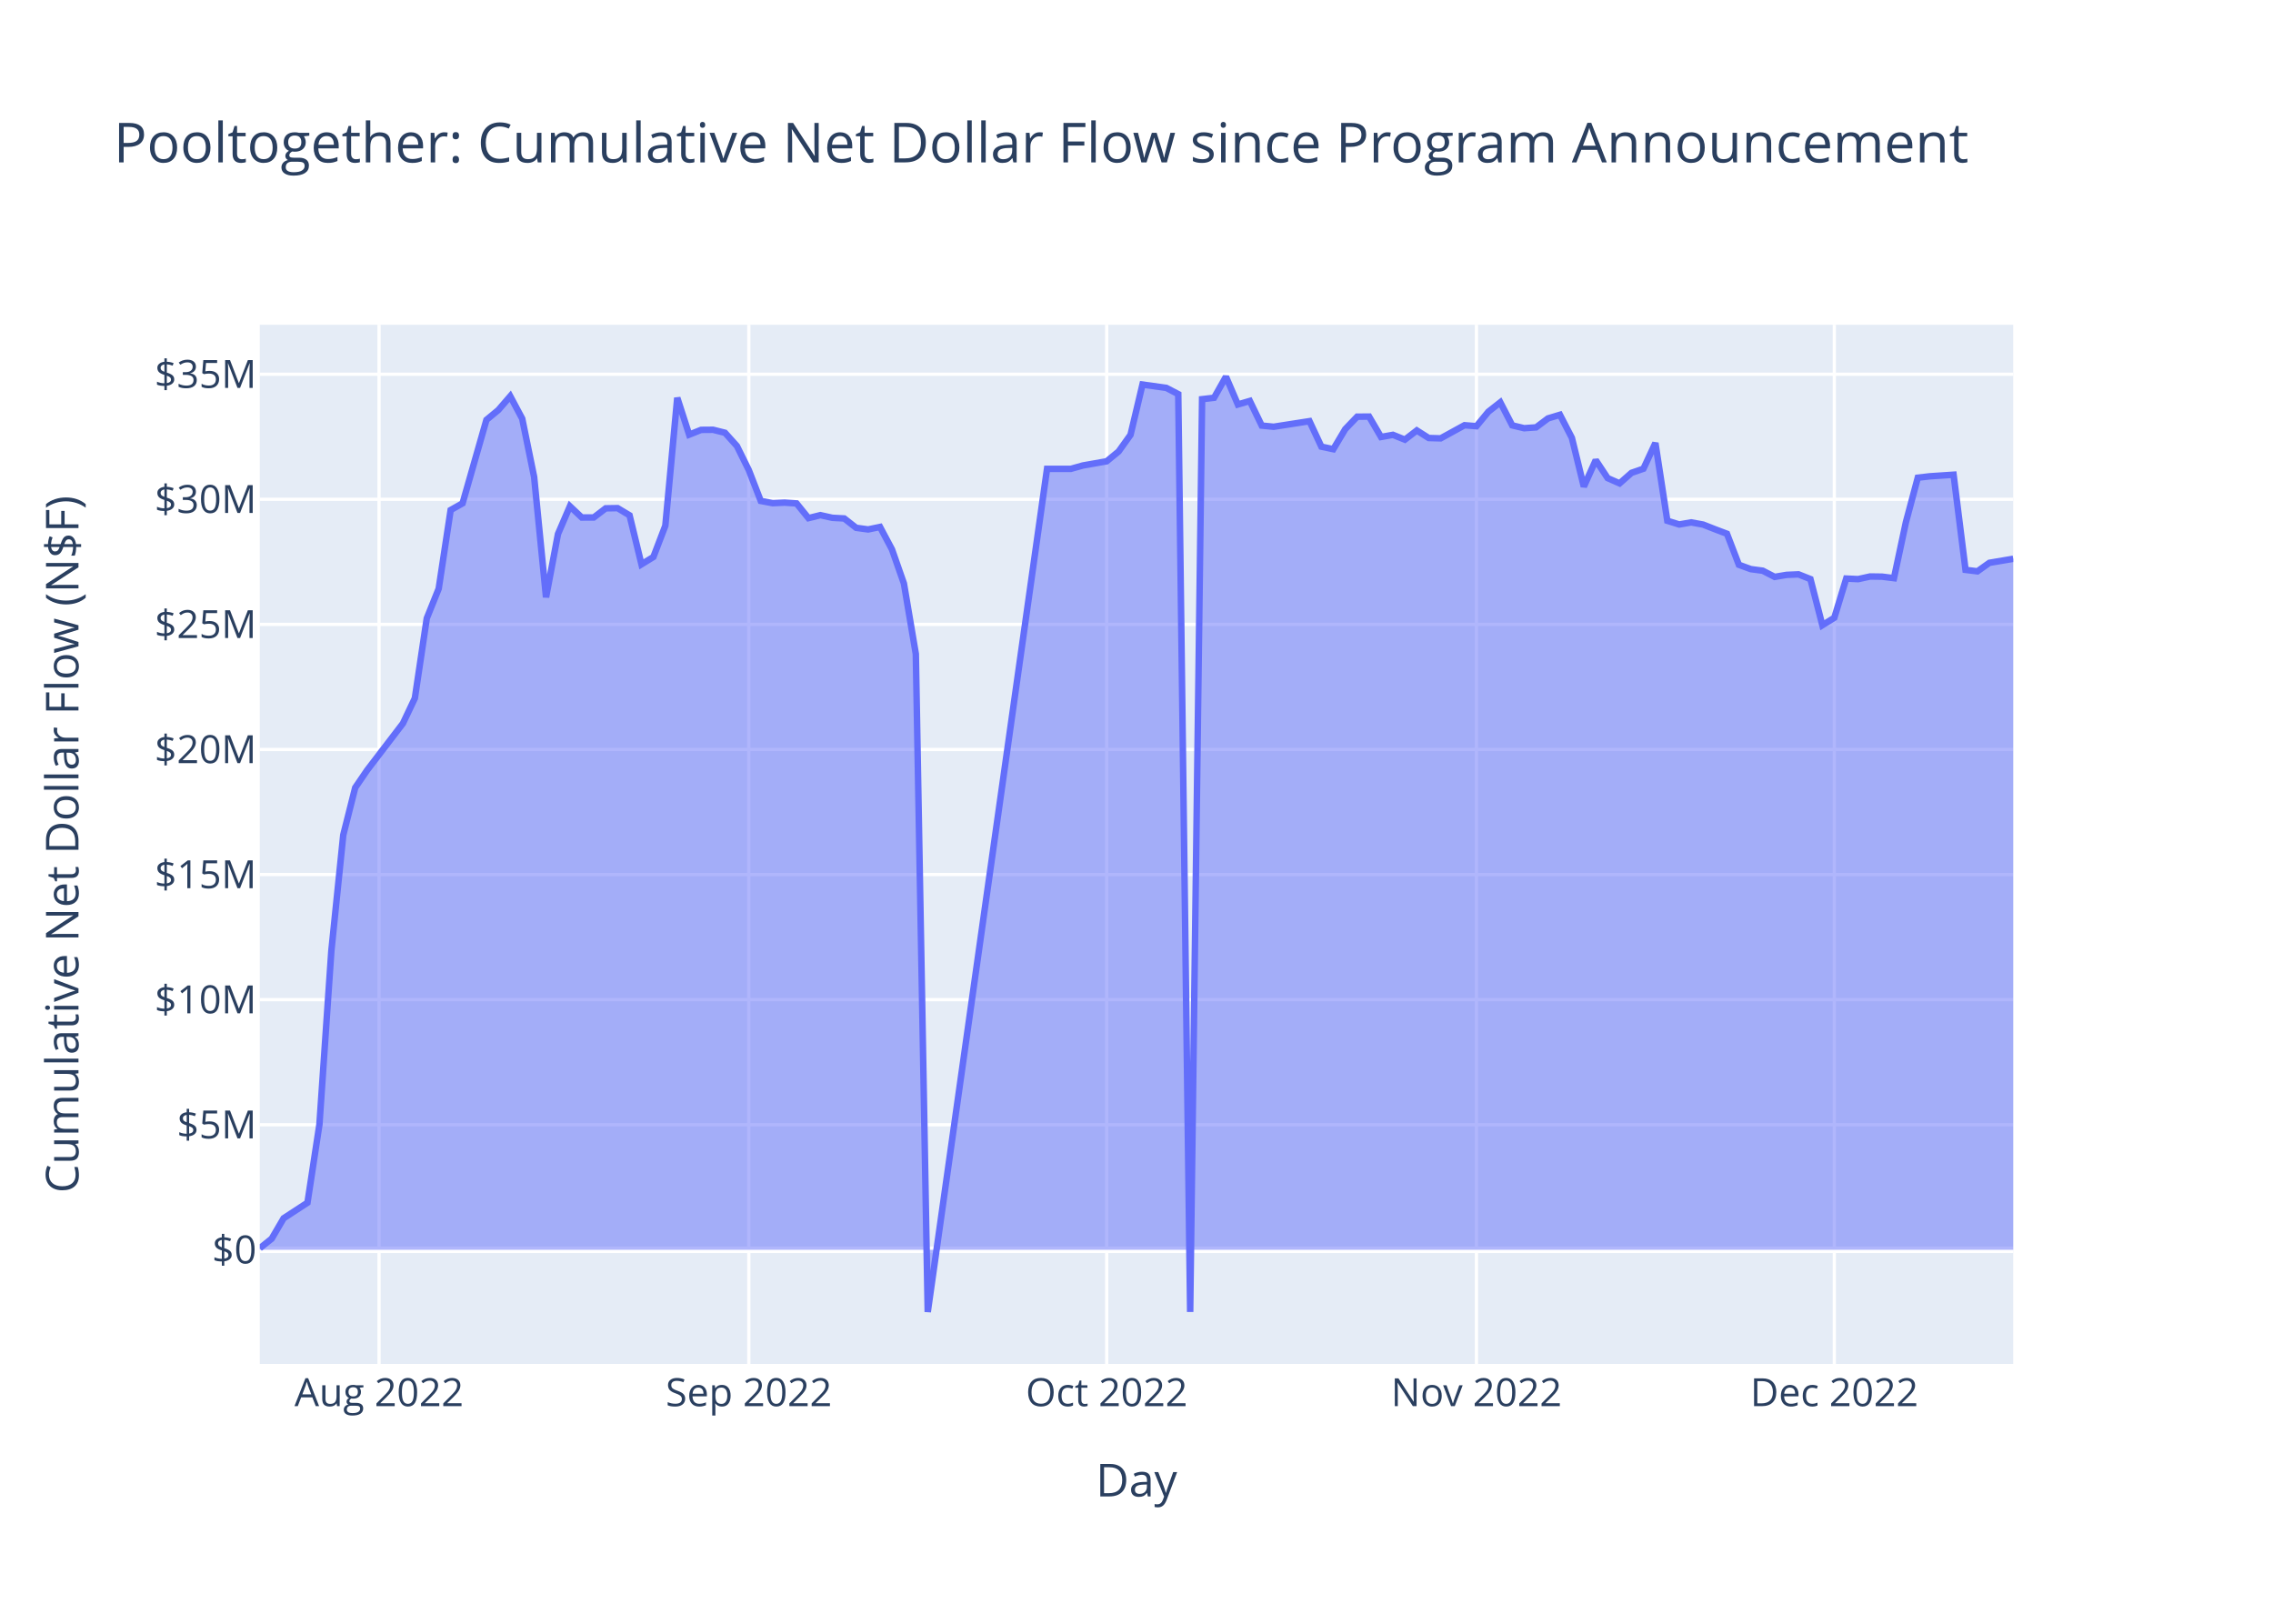
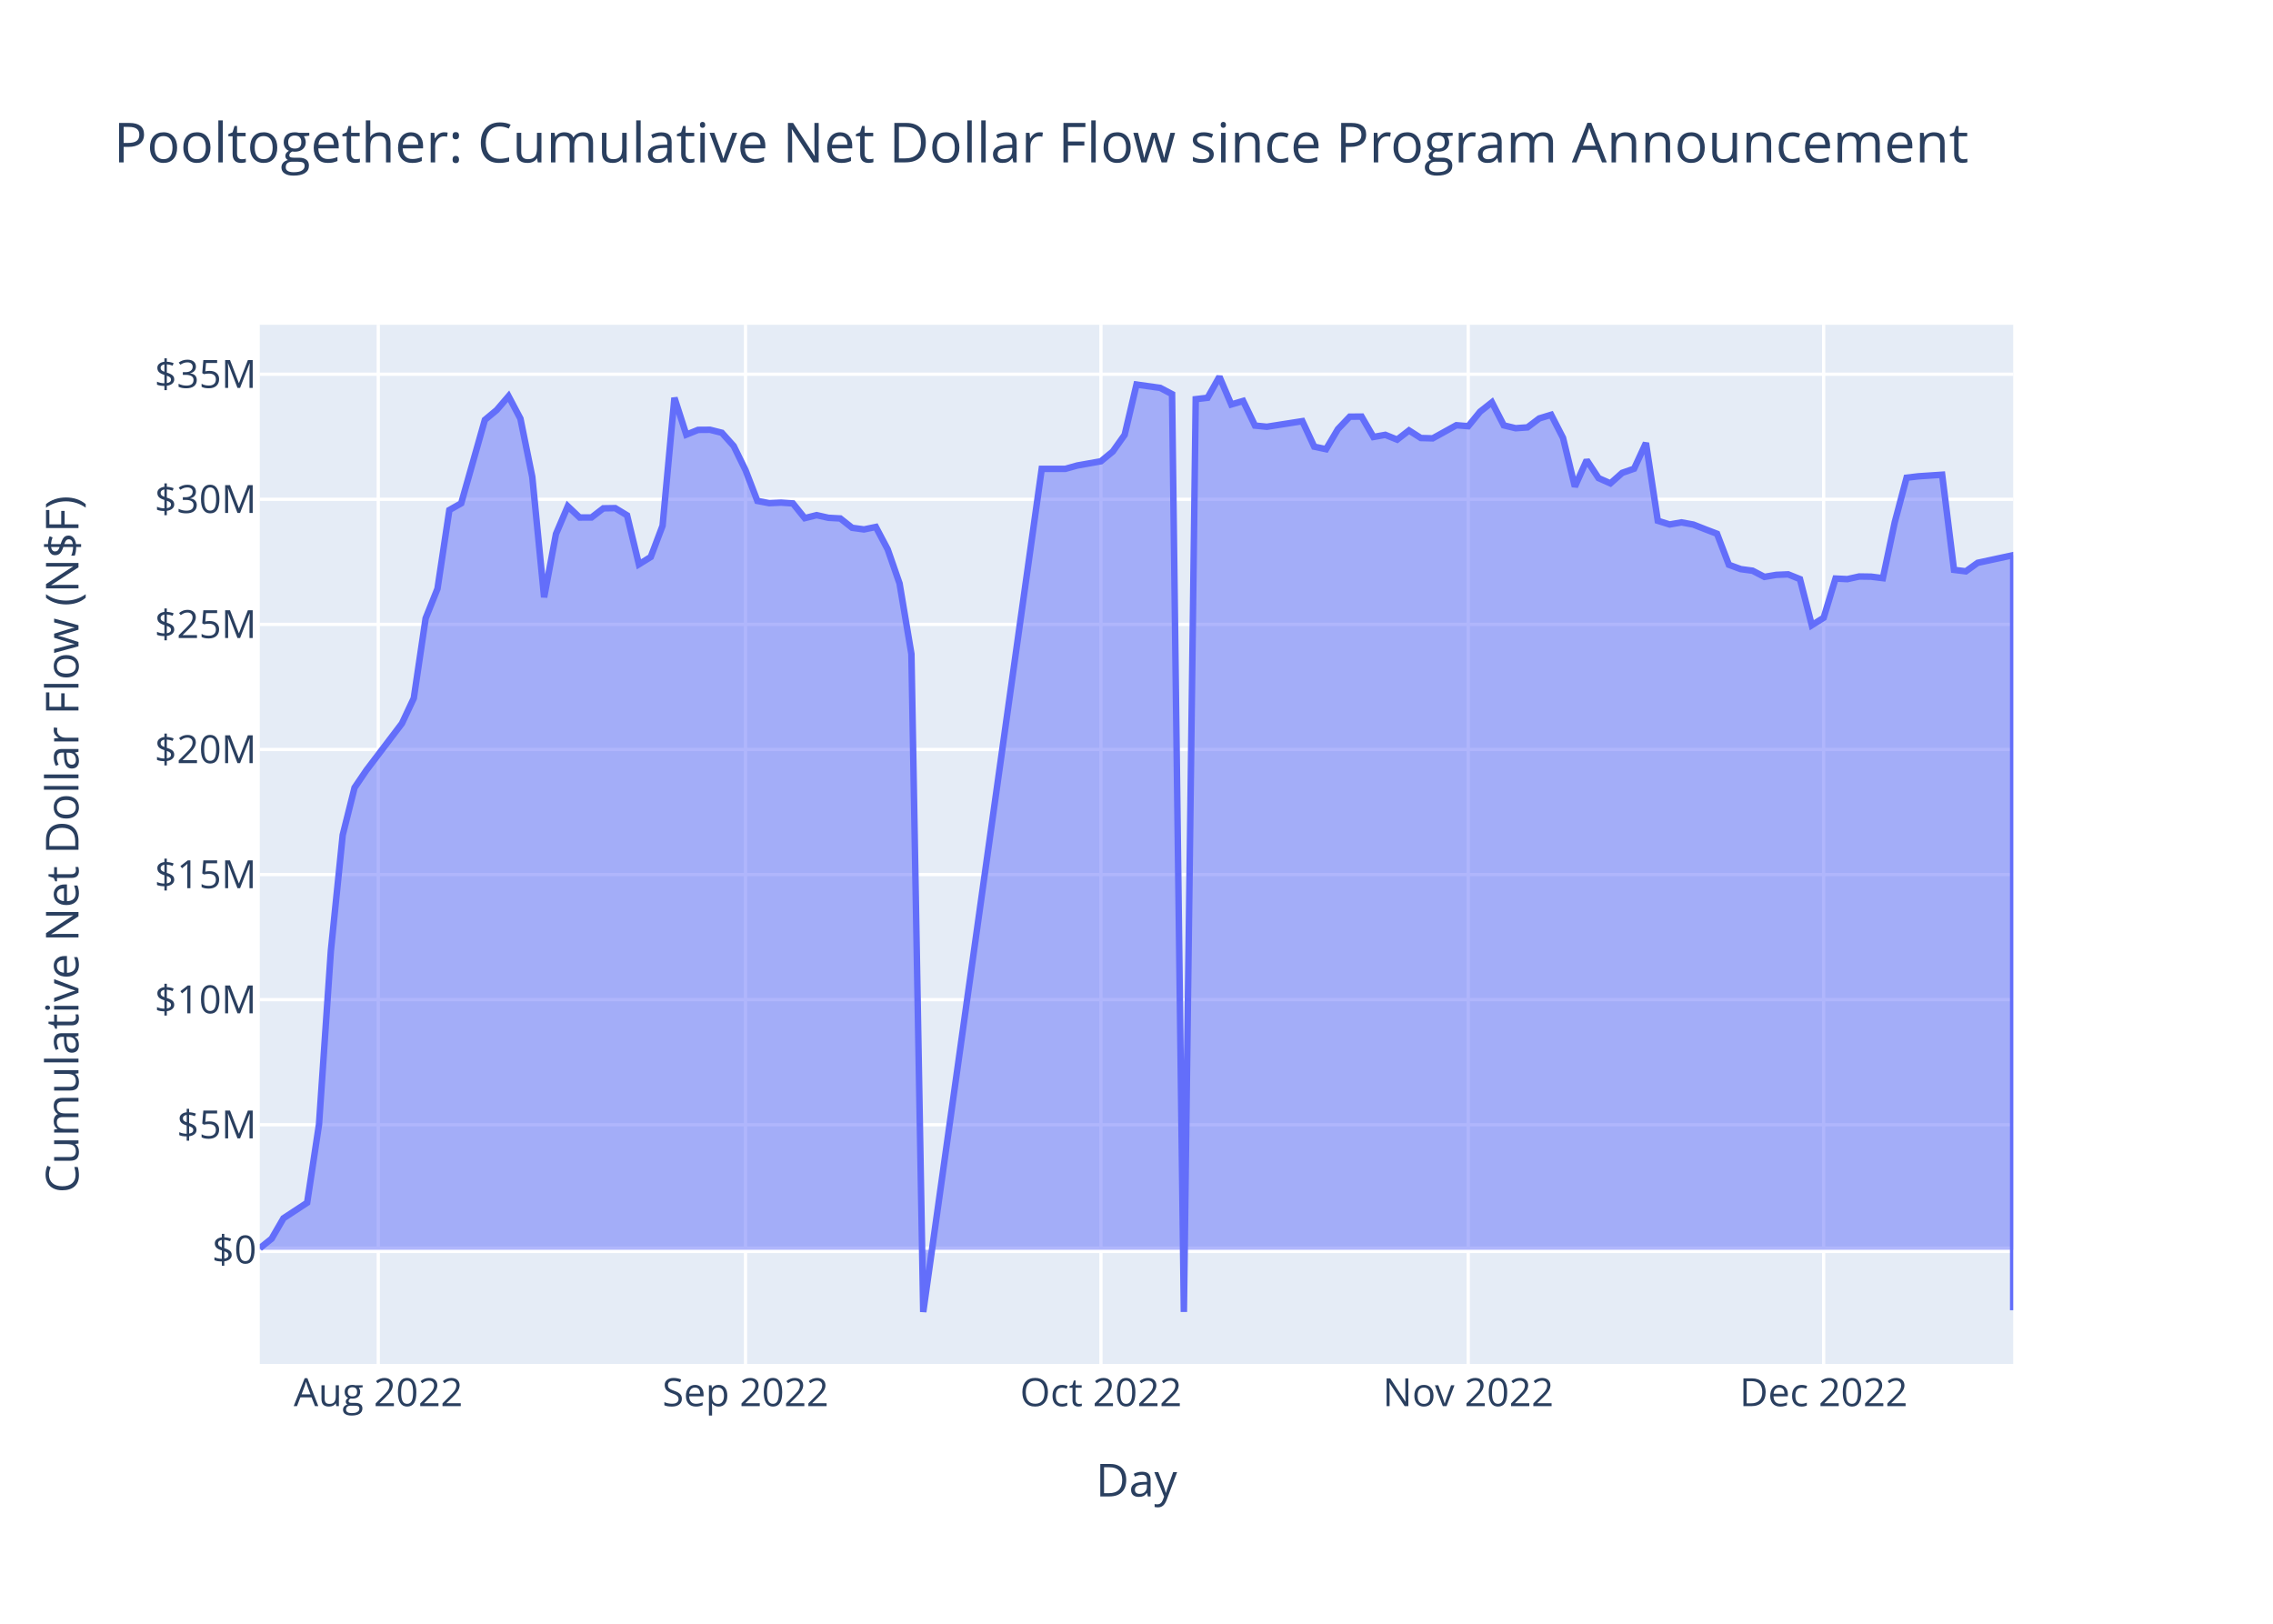
<svg xmlns="http://www.w3.org/2000/svg" class="main-svg" width="700" height="500" style="" viewBox="0 0 700 500">
  <rect x="0" y="0" width="700" height="500" style="fill: rgb(255, 255, 255); fill-opacity: 1;" />
-   <defs id="defs-1b216e">
+   <defs id="defs-1eaf8d">
    <g class="clips">
-       <clipPath id="clip1b216exyplot" class="plotclip">
+       <clipPath id="clip1eaf8dxyplot" class="plotclip">
        <rect width="540" height="320" />
      </clipPath>
-       <clipPath class="axesclip" id="clip1b216ex">
+       <clipPath class="axesclip" id="clip1eaf8dx">
        <rect x="80" y="0" width="540" height="500" />
      </clipPath>
-       <clipPath class="axesclip" id="clip1b216ey">
+       <clipPath class="axesclip" id="clip1eaf8dy">
        <rect x="0" y="100" width="700" height="320" />
      </clipPath>
-       <clipPath class="axesclip" id="clip1b216exy">
+       <clipPath class="axesclip" id="clip1eaf8dxy">
        <rect x="80" y="100" width="540" height="320" />
      </clipPath>
    </g>
    <g class="gradients" />
    <g class="patterns" />
  </defs>
  <g class="bglayer">
    <rect class="bg" x="80" y="100" width="540" height="320" style="fill: rgb(229, 236, 246); fill-opacity: 1; stroke-width: 0;" />
  </g>
  <g class="layer-below">
    <g class="imagelayer" />
    <g class="shapelayer" />
  </g>
  <g class="cartesianlayer">
    <g class="subplot xy">
      <g class="layer-subplot">
        <g class="shapelayer" />
        <g class="imagelayer" />
      </g>
      <g class="minor-gridlayer">
        <g class="x" />
        <g class="y" />
      </g>
      <g class="gridlayer">
        <g class="x">
-           <path class="xgrid crisp" transform="translate(116.73,0)" d="M0,100v320" style="stroke: rgb(255, 255, 255); stroke-opacity: 1; stroke-width: 1px;" />
-           <path class="xgrid crisp" transform="translate(230.61,0)" d="M0,100v320" style="stroke: rgb(255, 255, 255); stroke-opacity: 1; stroke-width: 1px;" />
-           <path class="xgrid crisp" transform="translate(340.82,0)" d="M0,100v320" style="stroke: rgb(255, 255, 255); stroke-opacity: 1; stroke-width: 1px;" />
-           <path class="xgrid crisp" transform="translate(454.69,0)" d="M0,100v320" style="stroke: rgb(255, 255, 255); stroke-opacity: 1; stroke-width: 1px;" />
-           <path class="xgrid crisp" transform="translate(564.9,0)" d="M0,100v320" style="stroke: rgb(255, 255, 255); stroke-opacity: 1; stroke-width: 1px;" />
+           <path class="xgrid crisp" transform="translate(116.49,0)" d="M0,100v320" style="stroke: rgb(255, 255, 255); stroke-opacity: 1; stroke-width: 1px;" />
+           <path class="xgrid crisp" transform="translate(229.59,0)" d="M0,100v320" style="stroke: rgb(255, 255, 255); stroke-opacity: 1; stroke-width: 1px;" />
+           <path class="xgrid crisp" transform="translate(339.05,0)" d="M0,100v320" style="stroke: rgb(255, 255, 255); stroke-opacity: 1; stroke-width: 1px;" />
+           <path class="xgrid crisp" transform="translate(452.16,0)" d="M0,100v320" style="stroke: rgb(255, 255, 255); stroke-opacity: 1; stroke-width: 1px;" />
+           <path class="xgrid crisp" transform="translate(561.62,0)" d="M0,100v320" style="stroke: rgb(255, 255, 255); stroke-opacity: 1; stroke-width: 1px;" />
        </g>
        <g class="y">
          <path class="ygrid crisp" transform="translate(0,346.34)" d="M80,0h540" style="stroke: rgb(255, 255, 255); stroke-opacity: 1; stroke-width: 1px;" />
          <path class="ygrid crisp" transform="translate(0,307.82)" d="M80,0h540" style="stroke: rgb(255, 255, 255); stroke-opacity: 1; stroke-width: 1px;" />
          <path class="ygrid crisp" transform="translate(0,269.3)" d="M80,0h540" style="stroke: rgb(255, 255, 255); stroke-opacity: 1; stroke-width: 1px;" />
          <path class="ygrid crisp" transform="translate(0,230.79)" d="M80,0h540" style="stroke: rgb(255, 255, 255); stroke-opacity: 1; stroke-width: 1px;" />
          <path class="ygrid crisp" transform="translate(0,192.27)" d="M80,0h540" style="stroke: rgb(255, 255, 255); stroke-opacity: 1; stroke-width: 1px;" />
          <path class="ygrid crisp" transform="translate(0,153.75)" d="M80,0h540" style="stroke: rgb(255, 255, 255); stroke-opacity: 1; stroke-width: 1px;" />
          <path class="ygrid crisp" transform="translate(0,115.24)" d="M80,0h540" style="stroke: rgb(255, 255, 255); stroke-opacity: 1; stroke-width: 1px;" />
        </g>
      </g>
      <g class="zerolinelayer">
        <path class="yzl zl crisp" transform="translate(0,384.85)" d="M80,0h540" style="stroke: rgb(255, 255, 255); stroke-opacity: 1; stroke-width: 2px;" />
      </g>
      <path class="xlines-below" />
      <path class="ylines-below" />
      <g class="overlines-below" />
      <g class="xaxislayer-below" />
      <g class="yaxislayer-below" />
      <g class="overaxes-below" />
-       <g class="plot" transform="translate(80,100)" clip-path="url(#clip1b216exyplot)">
+       <g class="plot" transform="translate(80,100)" clip-path="url(#clip1eaf8dxyplot)">
        <g class="scatterlayer mlayer">
-           <g class="trace scatter tracea5ee46" style="stroke-miterlimit: 2;">
+           <g class="trace scatter traceecec25" style="stroke-miterlimit: 2;">
            <g class="fills">
              <g>
-                 <path class="js-fill" d="M540,284.85L0,284.85L0,284.37L3.67,281.43L7.35,275.14L14.69,270.35L18.37,246.27L22.04,192.85L25.71,157.13L29.39,142.55L33.06,137.17L44.08,122.77L47.76,115L51.43,90.4L55.1,81.28L58.78,57.06L62.45,54.99L69.8,29.3L73.47,26.26L77.14,22.01L80.82,28.91L84.49,46.86L88.16,83.92L91.84,64.42L95.51,55.89L99.18,59.36L102.86,59.34L106.53,56.53L110.2,56.47L113.88,58.68L117.55,73.77L121.22,71.51L124.9,61.87L128.57,22.49L132.24,33.84L135.92,32.37L139.59,32.34L143.27,33.26L146.94,37.34L150.61,44.77L154.29,54.25L157.96,54.94L161.63,54.77L165.31,55.02L168.98,59.55L172.65,58.63L176.33,59.45L180,59.65L183.67,62.53L187.35,63.03L191.02,62.27L194.69,69.17L198.37,79.67L202.04,101.37L205.71,304L242.45,44.37L246.12,44.37L249.8,44.37L253.47,43.34L260.82,42.04L264.49,39.03L268.16,33.9L271.84,18.42L279.18,19.44L282.86,21.36L286.53,303.99L290.2,22.92L293.88,22.49L297.55,16L301.22,24.55L304.9,23.47L308.57,31.05L312.24,31.41L323.27,29.69L326.94,37.54L330.61,38.32L334.29,32.14L337.96,28.31L341.63,28.28L345.31,34.56L348.98,33.9L352.65,35.38L356.33,32.55L360,34.88L363.67,34.98L371.02,30.94L374.69,31.24L378.37,26.77L382.04,23.89L385.71,30.98L389.39,31.86L393.06,31.6L396.73,28.84L400.41,27.73L404.08,34.83L407.76,49.84L411.43,41.69L415.1,47.23L418.78,48.84L422.45,45.6L426.12,44.33L429.8,36.41L433.47,60.36L437.14,61.5L440.82,60.86L444.49,61.53L448.16,62.97L451.84,64.36L455.51,73.91L459.18,75.25L462.86,75.74L466.53,77.64L470.2,77.02L473.88,76.86L477.55,78.32L481.22,92.52L484.9,90.23L488.57,78.16L492.24,78.33L495.92,77.52L499.59,77.57L503.27,78.03L506.94,60.83L510.61,47.1L514.29,46.67L521.63,46.18L525.31,75.48L528.98,75.93L532.65,73.31L540,72.07" style="fill: rgb(99, 110, 250); fill-opacity: 0.5; stroke-width: 0;" />
+                 <path class="js-fill" d="M540,284.85L0,284.85L0,284.37L3.65,281.43L7.3,275.14L14.59,270.35L18.24,246.27L21.89,192.85L25.54,157.13L29.19,142.55L32.84,137.17L43.78,122.77L47.43,115L51.08,90.4L54.73,81.28L58.38,57.06L62.03,54.99L69.32,29.3L72.97,26.26L76.62,22.01L80.27,28.91L83.92,46.86L87.57,83.92L91.22,64.42L94.86,55.89L98.51,59.36L102.16,59.34L105.81,56.53L109.46,56.47L113.11,58.68L116.76,73.77L120.41,71.51L124.05,61.87L127.7,22.49L131.35,33.84L135,32.37L138.65,32.34L142.3,33.26L145.95,37.34L149.59,44.77L153.24,54.25L156.89,54.94L160.54,54.77L164.19,55.02L167.84,59.55L171.49,58.63L175.14,59.45L178.78,59.65L182.43,62.53L186.08,63.03L189.73,62.27L193.38,69.17L197.03,79.67L200.68,101.37L204.32,304L240.81,44.37L244.46,44.37L248.11,44.37L251.76,43.34L259.05,42.04L262.7,39.03L266.35,33.9L270,18.42L277.3,19.44L280.95,21.36L284.59,303.99L288.24,22.92L291.89,22.49L295.54,16L299.19,24.55L302.84,23.47L306.49,31.05L310.14,31.41L321.08,29.69L324.73,37.54L328.38,38.32L332.03,32.14L335.68,28.31L339.32,28.28L342.97,34.56L346.62,33.9L350.27,35.38L353.92,32.55L357.57,34.88L361.22,34.98L368.51,30.94L372.16,31.24L375.81,26.77L379.46,23.89L383.11,30.98L386.76,31.86L390.41,31.6L394.05,28.84L397.7,27.73L401.35,34.83L405,49.84L408.65,41.69L412.3,47.23L415.95,48.84L419.59,45.6L423.24,44.33L426.89,36.41L430.54,60.36L434.19,61.5L437.84,60.86L441.49,61.53L445.14,62.97L448.78,64.36L452.43,73.91L456.08,75.25L459.73,75.74L463.38,77.64L467.03,77.02L470.68,76.86L474.32,78.32L477.97,92.52L481.62,90.23L485.27,78.16L488.92,78.33L492.57,77.52L496.22,77.57L499.86,78.03L503.51,60.83L507.16,47.1L510.81,46.67L518.11,46.18L521.76,75.48L525.41,75.93L529.05,73.31L540,70.95L540,303.46" style="fill: rgb(99, 110, 250); fill-opacity: 0.5; stroke-width: 0;" />
              </g>
            </g>
            <g class="errorbars" />
            <g class="lines">
-               <path class="js-line" d="M0,284.37L3.67,281.43L7.35,275.14L14.69,270.35L18.37,246.27L22.04,192.85L25.71,157.13L29.39,142.55L33.06,137.17L44.08,122.77L47.76,115L51.43,90.4L55.1,81.28L58.78,57.06L62.45,54.99L69.8,29.3L73.47,26.26L77.14,22.01L80.82,28.91L84.49,46.86L88.16,83.92L91.84,64.42L95.51,55.89L99.18,59.36L102.86,59.34L106.53,56.53L110.2,56.47L113.88,58.68L117.55,73.77L121.22,71.51L124.9,61.87L128.57,22.49L132.24,33.84L135.92,32.37L139.59,32.34L143.27,33.26L146.94,37.34L150.61,44.77L154.29,54.25L157.96,54.94L161.63,54.77L165.31,55.02L168.98,59.55L172.65,58.63L176.33,59.45L180,59.65L183.67,62.53L187.35,63.03L191.02,62.27L194.69,69.17L198.37,79.67L202.04,101.37L205.71,304L242.45,44.37L246.12,44.37L249.8,44.37L253.47,43.34L260.82,42.04L264.49,39.03L268.16,33.9L271.84,18.42L279.18,19.44L282.86,21.36L286.53,303.99L290.2,22.92L293.88,22.49L297.55,16L301.22,24.55L304.9,23.47L308.57,31.05L312.24,31.41L323.27,29.69L326.94,37.54L330.61,38.32L334.29,32.14L337.96,28.31L341.63,28.28L345.31,34.56L348.98,33.9L352.65,35.38L356.33,32.55L360,34.88L363.67,34.98L371.02,30.94L374.69,31.24L378.37,26.77L382.04,23.89L385.71,30.98L389.39,31.86L393.06,31.6L396.73,28.84L400.41,27.73L404.08,34.83L407.76,49.84L411.43,41.69L415.1,47.23L418.78,48.84L422.45,45.6L426.12,44.33L429.8,36.41L433.47,60.36L437.14,61.5L440.82,60.86L444.49,61.53L448.16,62.97L451.84,64.36L455.51,73.91L459.18,75.25L462.86,75.74L466.53,77.64L470.2,77.02L473.88,76.86L477.55,78.32L481.22,92.52L484.9,90.23L488.57,78.16L492.24,78.33L495.92,77.52L499.59,77.57L503.27,78.03L506.94,60.83L510.61,47.1L514.29,46.67L521.63,46.18L525.31,75.48L528.98,75.93L532.65,73.31L540,72.07" style="vector-effect: non-scaling-stroke; fill: none; stroke: rgb(99, 110, 250); stroke-opacity: 1; stroke-width: 2px; opacity: 1;" />
+               <path class="js-line" d="M0,284.37L3.65,281.43L7.3,275.14L14.59,270.35L18.24,246.27L21.89,192.85L25.54,157.13L29.19,142.55L32.84,137.17L43.78,122.77L47.43,115L51.08,90.4L54.73,81.28L58.38,57.06L62.03,54.99L69.32,29.3L72.97,26.26L76.62,22.01L80.27,28.91L83.92,46.86L87.57,83.92L91.22,64.42L94.86,55.89L98.51,59.36L102.16,59.34L105.81,56.53L109.46,56.47L113.11,58.68L116.76,73.77L120.41,71.51L124.05,61.87L127.7,22.49L131.35,33.84L135,32.37L138.65,32.34L142.3,33.26L145.95,37.34L149.59,44.77L153.24,54.25L156.89,54.94L160.54,54.77L164.19,55.02L167.84,59.55L171.49,58.63L175.14,59.45L178.78,59.65L182.43,62.53L186.08,63.03L189.73,62.27L193.38,69.17L197.03,79.67L200.68,101.37L204.32,304L240.81,44.37L244.46,44.37L248.11,44.37L251.76,43.34L259.05,42.04L262.7,39.03L266.35,33.9L270,18.42L277.3,19.44L280.95,21.36L284.59,303.99L288.24,22.92L291.89,22.49L295.54,16L299.19,24.55L302.84,23.47L306.49,31.05L310.14,31.41L321.08,29.69L324.73,37.54L328.38,38.32L332.03,32.14L335.68,28.31L339.32,28.28L342.97,34.56L346.62,33.9L350.27,35.38L353.92,32.55L357.57,34.88L361.22,34.98L368.51,30.94L372.16,31.24L375.81,26.77L379.46,23.89L383.11,30.98L386.76,31.86L390.41,31.6L394.05,28.84L397.7,27.73L401.35,34.83L405,49.84L408.65,41.69L412.3,47.23L415.95,48.84L419.59,45.6L423.24,44.33L426.89,36.41L430.54,60.36L434.19,61.5L437.84,60.86L441.49,61.53L445.14,62.97L448.78,64.36L452.43,73.91L456.08,75.25L459.73,75.74L463.38,77.64L467.03,77.02L470.68,76.86L474.32,78.32L477.97,92.52L481.62,90.23L485.27,78.16L488.92,78.33L492.57,77.52L496.22,77.57L499.86,78.03L503.51,60.83L507.16,47.1L510.81,46.67L518.11,46.18L521.76,75.48L525.41,75.93L529.05,73.31L540,70.95L540,303.46" style="vector-effect: non-scaling-stroke; fill: none; stroke: rgb(99, 110, 250); stroke-opacity: 1; stroke-width: 2px; opacity: 1;" />
            </g>
            <g class="points" />
            <g class="text" />
          </g>
        </g>
      </g>
      <g class="overplot" />
      <path class="xlines-above crisp" d="M0,0" style="fill: none;" />
      <path class="ylines-above crisp" d="M0,0" style="fill: none;" />
      <g class="overlines-above" />
      <g class="xaxislayer-above">
        <g class="xtick">
-           <text text-anchor="middle" x="0" y="433" transform="translate(116.73,0)" style="font-family: 'Open Sans', verdana, arial, sans-serif; font-size: 12px; fill: rgb(42, 63, 95); fill-opacity: 1; white-space: pre; opacity: 1;">Aug 2022</text>
+           <text text-anchor="middle" x="0" y="433" transform="translate(116.49,0)" style="font-family: 'Open Sans', verdana, arial, sans-serif; font-size: 12px; fill: rgb(42, 63, 95); fill-opacity: 1; white-space: pre; opacity: 1;">Aug 2022</text>
        </g>
        <g class="xtick">
-           <text text-anchor="middle" x="0" y="433" style="font-family: 'Open Sans', verdana, arial, sans-serif; font-size: 12px; fill: rgb(42, 63, 95); fill-opacity: 1; white-space: pre; opacity: 1;" transform="translate(230.61,0)">Sep 2022</text>
+           <text text-anchor="middle" x="0" y="433" style="font-family: 'Open Sans', verdana, arial, sans-serif; font-size: 12px; fill: rgb(42, 63, 95); fill-opacity: 1; white-space: pre; opacity: 1;" transform="translate(229.59,0)">Sep 2022</text>
        </g>
        <g class="xtick">
-           <text text-anchor="middle" x="0" y="433" style="font-family: 'Open Sans', verdana, arial, sans-serif; font-size: 12px; fill: rgb(42, 63, 95); fill-opacity: 1; white-space: pre; opacity: 1;" transform="translate(340.82,0)">Oct 2022</text>
+           <text text-anchor="middle" x="0" y="433" style="font-family: 'Open Sans', verdana, arial, sans-serif; font-size: 12px; fill: rgb(42, 63, 95); fill-opacity: 1; white-space: pre; opacity: 1;" transform="translate(339.05,0)">Oct 2022</text>
        </g>
        <g class="xtick">
-           <text text-anchor="middle" x="0" y="433" style="font-family: 'Open Sans', verdana, arial, sans-serif; font-size: 12px; fill: rgb(42, 63, 95); fill-opacity: 1; white-space: pre; opacity: 1;" transform="translate(454.69,0)">Nov 2022</text>
+           <text text-anchor="middle" x="0" y="433" style="font-family: 'Open Sans', verdana, arial, sans-serif; font-size: 12px; fill: rgb(42, 63, 95); fill-opacity: 1; white-space: pre; opacity: 1;" transform="translate(452.16,0)">Nov 2022</text>
        </g>
        <g class="xtick">
-           <text text-anchor="middle" x="0" y="433" style="font-family: 'Open Sans', verdana, arial, sans-serif; font-size: 12px; fill: rgb(42, 63, 95); fill-opacity: 1; white-space: pre; opacity: 1;" transform="translate(564.9,0)">Dec 2022</text>
+           <text text-anchor="middle" x="0" y="433" style="font-family: 'Open Sans', verdana, arial, sans-serif; font-size: 12px; fill: rgb(42, 63, 95); fill-opacity: 1; white-space: pre; opacity: 1;" transform="translate(561.62,0)">Dec 2022</text>
        </g>
      </g>
      <g class="yaxislayer-above">
        <g class="ytick">
          <text text-anchor="end" x="79" y="4.2" transform="translate(0,384.85)" style="font-family: 'Open Sans', verdana, arial, sans-serif; font-size: 12px; fill: rgb(42, 63, 95); fill-opacity: 1; white-space: pre; opacity: 1;">$0</text>
        </g>
        <g class="ytick">
          <text text-anchor="end" x="79" y="4.2" style="font-family: 'Open Sans', verdana, arial, sans-serif; font-size: 12px; fill: rgb(42, 63, 95); fill-opacity: 1; white-space: pre; opacity: 1;" transform="translate(0,346.34)">$5M</text>
        </g>
        <g class="ytick">
          <text text-anchor="end" x="79" y="4.2" style="font-family: 'Open Sans', verdana, arial, sans-serif; font-size: 12px; fill: rgb(42, 63, 95); fill-opacity: 1; white-space: pre; opacity: 1;" transform="translate(0,307.82)">$10M</text>
        </g>
        <g class="ytick">
          <text text-anchor="end" x="79" y="4.2" style="font-family: 'Open Sans', verdana, arial, sans-serif; font-size: 12px; fill: rgb(42, 63, 95); fill-opacity: 1; white-space: pre; opacity: 1;" transform="translate(0,269.3)">$15M</text>
        </g>
        <g class="ytick">
          <text text-anchor="end" x="79" y="4.2" style="font-family: 'Open Sans', verdana, arial, sans-serif; font-size: 12px; fill: rgb(42, 63, 95); fill-opacity: 1; white-space: pre; opacity: 1;" transform="translate(0,230.79)">$20M</text>
        </g>
        <g class="ytick">
          <text text-anchor="end" x="79" y="4.2" style="font-family: 'Open Sans', verdana, arial, sans-serif; font-size: 12px; fill: rgb(42, 63, 95); fill-opacity: 1; white-space: pre; opacity: 1;" transform="translate(0,192.27)">$25M</text>
        </g>
        <g class="ytick">
          <text text-anchor="end" x="79" y="4.2" style="font-family: 'Open Sans', verdana, arial, sans-serif; font-size: 12px; fill: rgb(42, 63, 95); fill-opacity: 1; white-space: pre; opacity: 1;" transform="translate(0,153.75)">$30M</text>
        </g>
        <g class="ytick">
          <text text-anchor="end" x="79" y="4.2" style="font-family: 'Open Sans', verdana, arial, sans-serif; font-size: 12px; fill: rgb(42, 63, 95); fill-opacity: 1; white-space: pre; opacity: 1;" transform="translate(0,115.24)">$35M</text>
        </g>
      </g>
      <g class="overaxes-above" />
    </g>
  </g>
  <g class="polarlayer" />
  <g class="smithlayer" />
  <g class="ternarylayer" />
  <g class="geolayer" />
  <g class="funnelarealayer" />
  <g class="pielayer" />
  <g class="iciclelayer" />
  <g class="treemaplayer" />
  <g class="sunburstlayer" />
  <g class="glimages" />
-   <defs id="topdefs-1b216e">
+   <defs id="topdefs-1eaf8d">
    <g class="clips" />
  </defs>
  <g class="layer-above">
    <g class="imagelayer" />
    <g class="shapelayer" />
  </g>
  <g class="infolayer">
    <g class="g-gtitle">
      <text class="gtitle" x="35" y="50" text-anchor="start" dy="0em" style="font-family: 'Open Sans', verdana, arial, sans-serif; font-size: 17px; fill: rgb(42, 63, 95); opacity: 1; font-weight: normal; white-space: pre;">Pooltogether: Cumulative Net Dollar Flow since Program Announcement</text>
    </g>
    <g class="g-xtitle">
      <text class="xtitle" x="350" y="460.8" text-anchor="middle" style="font-family: 'Open Sans', verdana, arial, sans-serif; font-size: 14px; fill: rgb(42, 63, 95); opacity: 1; font-weight: normal; white-space: pre;">Day</text>
    </g>
    <g class="g-ytitle">
      <text class="ytitle" transform="rotate(-90,24.16875,260)" x="24.169" y="260" text-anchor="middle" style="font-family: 'Open Sans', verdana, arial, sans-serif; font-size: 14px; fill: rgb(42, 63, 95); opacity: 1; font-weight: normal; white-space: pre;">Cumulative Net Dollar Flow (N$F)</text>
    </g>
  </g>
</svg>
